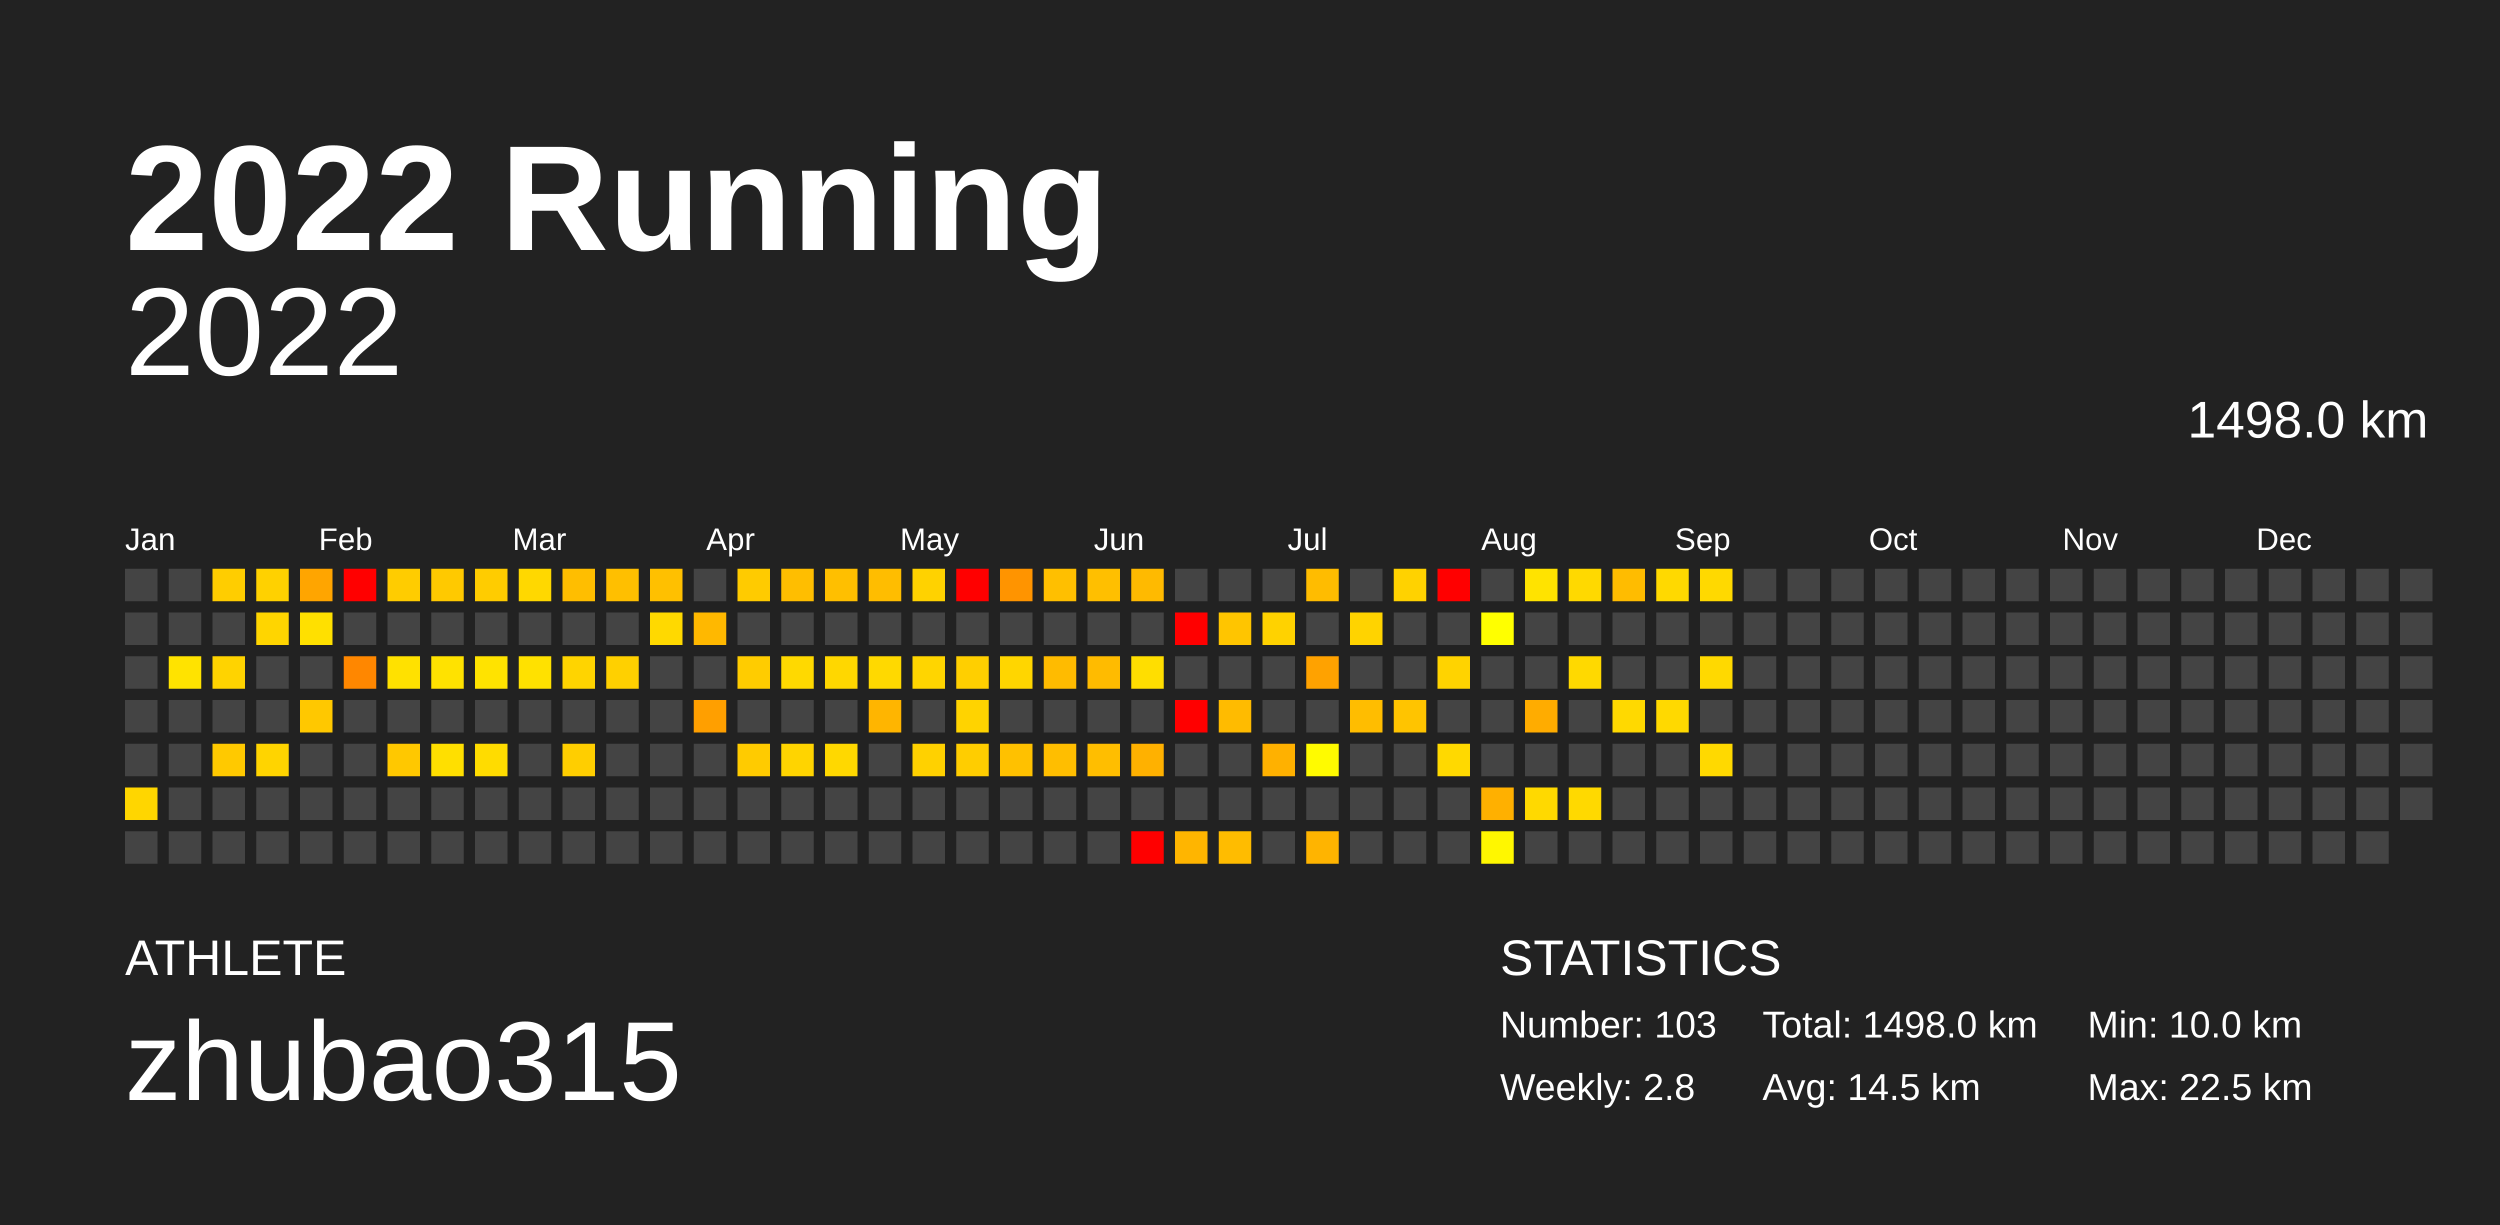
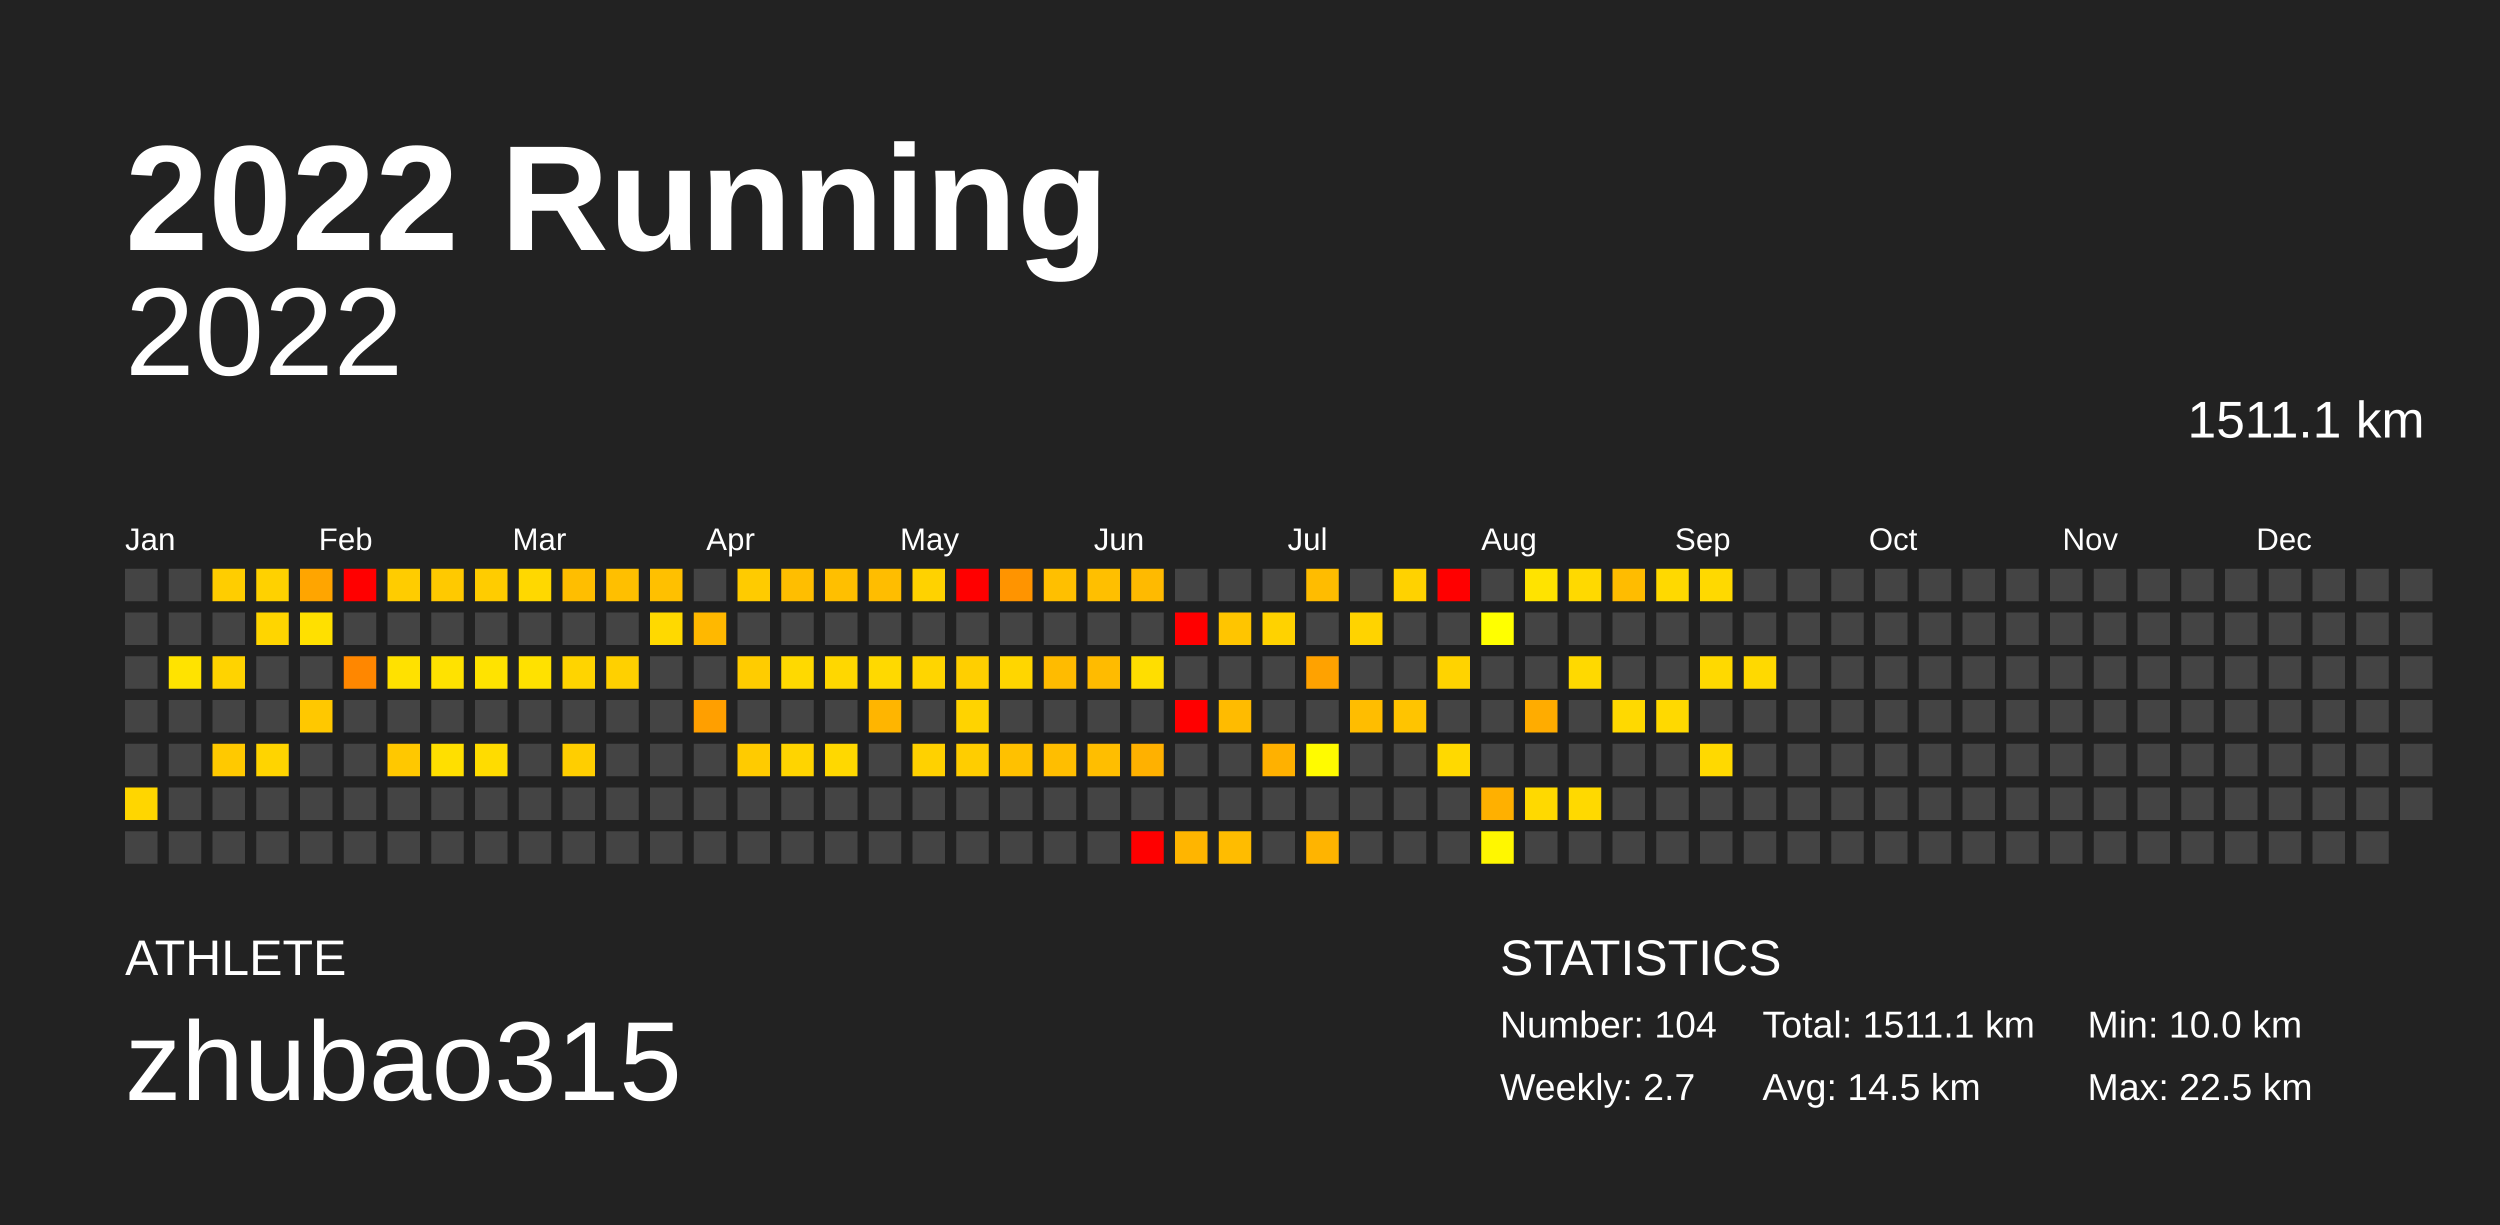
<svg xmlns="http://www.w3.org/2000/svg" baseProfile="full" height="98mm" version="1.1" viewBox="0,0,200,98" width="200mm">
  <defs />
  <rect fill="#222222" height="98" width="200" x="0" y="0" />
  <text fill="#FFFFFF" style="font-size:12px; font-family:Arial; font-weight:bold;" x="10" y="20">2022 Running</text>
  <text fill="#FFFFFF" style="font-size:4px; font-family:Arial" x="10" y="78">ATHLETE</text>
  <text fill="#FFFFFF" style="font-size:9px; font-family:Arial" x="10" y="88">zhubao315</text>
  <text fill="#FFFFFF" style="font-size:4px; font-family:Arial" x="120" y="78">STATISTICS</text>
-   <text fill="#FFFFFF" style="font-size:3px; font-family:Arial" x="120" y="83">Number: 103</text>
-   <text fill="#FFFFFF" style="font-size:3px; font-family:Arial" x="120" y="88">Weekly: 2.8</text>
-   <text fill="#FFFFFF" style="font-size:3px; font-family:Arial" x="141" y="83">Total: 1498.0 km</text>
+   <text fill="#FFFFFF" style="font-size:3px; font-family:Arial" x="120" y="83">Number: 104</text>
+   <text fill="#FFFFFF" style="font-size:3px; font-family:Arial" x="120" y="88">Weekly: 2.7</text>
+   <text fill="#FFFFFF" style="font-size:3px; font-family:Arial" x="141" y="83">Total: 1511.1 km</text>
  <text fill="#FFFFFF" style="font-size:3px; font-family:Arial" x="141" y="88">Avg: 14.5 km</text>
  <text fill="#FFFFFF" style="font-size:3px; font-family:Arial" x="167" y="83">Min: 10.0 km</text>
  <text fill="#FFFFFF" style="font-size:3px; font-family:Arial" x="167" y="88">Max: 22.5 km</text>
  <text alignment-baseline="hanging" fill="#FFFFFF" style="font-size:10.0px; font-family:Arial;" x="10" y="30">2022</text>
-   <text alignment-baseline="hanging" fill="#FFFFFF" style="font-size:4.125px; font-family:Arial;" x="175" y="35">1498.0 km</text>
+   <text alignment-baseline="hanging" fill="#FFFFFF" style="font-size:4.125px; font-family:Arial;" x="175" y="35">1511.1 km</text>
  <text fill="#FFFFFF" style="font-size:2.5px; font-family:Arial" x="10.0" y="44">Jan</text>
  <text fill="#FFFFFF" style="font-size:2.5px; font-family:Arial" x="25.5" y="44">Feb</text>
  <text fill="#FFFFFF" style="font-size:2.5px; font-family:Arial" x="41.0" y="44">Mar</text>
  <text fill="#FFFFFF" style="font-size:2.5px; font-family:Arial" x="56.5" y="44">Apr</text>
  <text fill="#FFFFFF" style="font-size:2.5px; font-family:Arial" x="72.0" y="44">May</text>
  <text fill="#FFFFFF" style="font-size:2.5px; font-family:Arial" x="87.5" y="44">Jun</text>
  <text fill="#FFFFFF" style="font-size:2.5px; font-family:Arial" x="103.0" y="44">Jul</text>
  <text fill="#FFFFFF" style="font-size:2.5px; font-family:Arial" x="118.5" y="44">Aug</text>
  <text fill="#FFFFFF" style="font-size:2.5px; font-family:Arial" x="134.0" y="44">Sep</text>
  <text fill="#FFFFFF" style="font-size:2.5px; font-family:Arial" x="149.5" y="44">Oct</text>
  <text fill="#FFFFFF" style="font-size:2.5px; font-family:Arial" x="165.0" y="44">Nov</text>
  <text fill="#FFFFFF" style="font-size:2.5px; font-family:Arial" x="180.5" y="44">Dec</text>
  <rect fill="#444444" height="2.6" width="2.6" x="10.0" y="45.5" />
  <rect fill="#444444" height="2.6" width="2.6" x="10.0" y="49.0" />
  <rect fill="#444444" height="2.6" width="2.6" x="10.0" y="52.5" />
  <rect fill="#444444" height="2.6" width="2.6" x="10.0" y="56.0" />
  <rect fill="#444444" height="2.6" width="2.6" x="10.0" y="59.5" />
  <rect fill="#ffd600" height="2.6" width="2.6" x="10.0" y="63.0" />
  <rect fill="#444444" height="2.6" width="2.6" x="10.0" y="66.5" />
  <rect fill="#444444" height="2.6" width="2.6" x="13.5" y="45.5" />
  <rect fill="#444444" height="2.6" width="2.6" x="13.5" y="49.0" />
  <rect fill="#ffe300" height="2.6" width="2.6" x="13.5" y="52.5" />
  <rect fill="#444444" height="2.6" width="2.6" x="13.5" y="56.0" />
  <rect fill="#444444" height="2.6" width="2.6" x="13.5" y="59.5" />
  <rect fill="#444444" height="2.6" width="2.6" x="13.5" y="63.0" />
  <rect fill="#444444" height="2.6" width="2.6" x="13.5" y="66.5" />
  <rect fill="#ffcd00" height="2.6" width="2.6" x="17.0" y="45.5" />
  <rect fill="#444444" height="2.6" width="2.6" x="17.0" y="49.0" />
  <rect fill="#ffd300" height="2.6" width="2.6" x="17.0" y="52.5" />
  <rect fill="#444444" height="2.6" width="2.6" x="17.0" y="56.0" />
  <rect fill="#ffc900" height="2.6" width="2.6" x="17.0" y="59.5" />
  <rect fill="#444444" height="2.6" width="2.6" x="17.0" y="63.0" />
  <rect fill="#444444" height="2.6" width="2.6" x="17.0" y="66.5" />
  <rect fill="#ffd100" height="2.6" width="2.6" x="20.5" y="45.5" />
  <rect fill="#ffd500" height="2.6" width="2.6" x="20.5" y="49.0" />
  <rect fill="#444444" height="2.6" width="2.6" x="20.5" y="52.5" />
  <rect fill="#444444" height="2.6" width="2.6" x="20.5" y="56.0" />
  <rect fill="#ffd400" height="2.6" width="2.6" x="20.5" y="59.5" />
  <rect fill="#444444" height="2.6" width="2.6" x="20.5" y="63.0" />
  <rect fill="#444444" height="2.6" width="2.6" x="20.5" y="66.5" />
  <rect fill="#ffa500" height="2.6" width="2.6" x="24.0" y="45.5" />
  <rect fill="#ffe000" height="2.6" width="2.6" x="24.0" y="49.0" />
  <rect fill="#444444" height="2.6" width="2.6" x="24.0" y="52.5" />
  <rect fill="#ffc800" height="2.6" width="2.6" x="24.0" y="56.0" />
  <rect fill="#444444" height="2.6" width="2.6" x="24.0" y="59.5" />
  <rect fill="#444444" height="2.6" width="2.6" x="24.0" y="63.0" />
  <rect fill="#444444" height="2.6" width="2.6" x="24.0" y="66.5" />
  <rect fill="red" height="2.6" width="2.6" x="27.5" y="45.5" />
  <rect fill="#444444" height="2.6" width="2.6" x="27.5" y="49.0" />
  <rect fill="#ff8700" height="2.6" width="2.6" x="27.5" y="52.5" />
  <rect fill="#444444" height="2.6" width="2.6" x="27.5" y="56.0" />
  <rect fill="#444444" height="2.6" width="2.6" x="27.5" y="59.5" />
  <rect fill="#444444" height="2.6" width="2.6" x="27.5" y="63.0" />
  <rect fill="#444444" height="2.6" width="2.6" x="27.5" y="66.5" />
  <rect fill="#ffcc00" height="2.6" width="2.6" x="31.0" y="45.5" />
  <rect fill="#444444" height="2.6" width="2.6" x="31.0" y="49.0" />
  <rect fill="#ffe100" height="2.6" width="2.6" x="31.0" y="52.5" />
  <rect fill="#444444" height="2.6" width="2.6" x="31.0" y="56.0" />
  <rect fill="#ffc800" height="2.6" width="2.6" x="31.0" y="59.5" />
  <rect fill="#444444" height="2.6" width="2.6" x="31.0" y="63.0" />
  <rect fill="#444444" height="2.6" width="2.6" x="31.0" y="66.5" />
  <rect fill="#ffc900" height="2.6" width="2.6" x="34.5" y="45.5" />
  <rect fill="#444444" height="2.6" width="2.6" x="34.5" y="49.0" />
  <rect fill="#ffe200" height="2.6" width="2.6" x="34.5" y="52.5" />
  <rect fill="#444444" height="2.6" width="2.6" x="34.5" y="56.0" />
  <rect fill="#ffdf00" height="2.6" width="2.6" x="34.5" y="59.5" />
  <rect fill="#444444" height="2.6" width="2.6" x="34.5" y="63.0" />
  <rect fill="#444444" height="2.6" width="2.6" x="34.5" y="66.5" />
  <rect fill="#ffcc00" height="2.6" width="2.6" x="38.0" y="45.5" />
  <rect fill="#444444" height="2.6" width="2.6" x="38.0" y="49.0" />
  <rect fill="#ffe300" height="2.6" width="2.6" x="38.0" y="52.5" />
  <rect fill="#444444" height="2.6" width="2.6" x="38.0" y="56.0" />
  <rect fill="#ffdc00" height="2.6" width="2.6" x="38.0" y="59.5" />
  <rect fill="#444444" height="2.6" width="2.6" x="38.0" y="63.0" />
  <rect fill="#444444" height="2.6" width="2.6" x="38.0" y="66.5" />
  <rect fill="#ffd800" height="2.6" width="2.6" x="41.5" y="45.5" />
  <rect fill="#444444" height="2.6" width="2.6" x="41.5" y="49.0" />
  <rect fill="#ffe100" height="2.6" width="2.6" x="41.5" y="52.5" />
  <rect fill="#444444" height="2.6" width="2.6" x="41.5" y="56.0" />
  <rect fill="#444444" height="2.6" width="2.6" x="41.5" y="59.5" />
  <rect fill="#444444" height="2.6" width="2.6" x="41.5" y="63.0" />
  <rect fill="#444444" height="2.6" width="2.6" x="41.5" y="66.5" />
  <rect fill="#ffbe00" height="2.6" width="2.6" x="45.0" y="45.5" />
  <rect fill="#444444" height="2.6" width="2.6" x="45.0" y="49.0" />
  <rect fill="#ffd400" height="2.6" width="2.6" x="45.0" y="52.5" />
  <rect fill="#444444" height="2.6" width="2.6" x="45.0" y="56.0" />
  <rect fill="#ffce00" height="2.6" width="2.6" x="45.0" y="59.5" />
  <rect fill="#444444" height="2.6" width="2.6" x="45.0" y="63.0" />
  <rect fill="#444444" height="2.6" width="2.6" x="45.0" y="66.5" />
  <rect fill="#ffbf00" height="2.6" width="2.6" x="48.5" y="45.5" />
  <rect fill="#444444" height="2.6" width="2.6" x="48.5" y="49.0" />
  <rect fill="#ffd000" height="2.6" width="2.6" x="48.5" y="52.5" />
  <rect fill="#444444" height="2.6" width="2.6" x="48.5" y="56.0" />
  <rect fill="#444444" height="2.6" width="2.6" x="48.5" y="59.5" />
  <rect fill="#444444" height="2.6" width="2.6" x="48.5" y="63.0" />
  <rect fill="#444444" height="2.6" width="2.6" x="48.5" y="66.5" />
  <rect fill="#ffc000" height="2.6" width="2.6" x="52.0" y="45.5" />
  <rect fill="#ffd900" height="2.6" width="2.6" x="52.0" y="49.0" />
  <rect fill="#444444" height="2.6" width="2.6" x="52.0" y="52.5" />
  <rect fill="#444444" height="2.6" width="2.6" x="52.0" y="56.0" />
  <rect fill="#444444" height="2.6" width="2.6" x="52.0" y="59.5" />
  <rect fill="#444444" height="2.6" width="2.6" x="52.0" y="63.0" />
  <rect fill="#444444" height="2.6" width="2.6" x="52.0" y="66.5" />
  <rect fill="#444444" height="2.6" width="2.6" x="55.5" y="45.5" />
  <rect fill="#ffb800" height="2.6" width="2.6" x="55.5" y="49.0" />
  <rect fill="#444444" height="2.6" width="2.6" x="55.5" y="52.5" />
  <rect fill="#ff9f00" height="2.6" width="2.6" x="55.5" y="56.0" />
  <rect fill="#444444" height="2.6" width="2.6" x="55.5" y="59.5" />
  <rect fill="#444444" height="2.6" width="2.6" x="55.5" y="63.0" />
  <rect fill="#444444" height="2.6" width="2.6" x="55.5" y="66.5" />
  <rect fill="#ffcb00" height="2.6" width="2.6" x="59.0" y="45.5" />
  <rect fill="#444444" height="2.6" width="2.6" x="59.0" y="49.0" />
  <rect fill="#ffcc00" height="2.6" width="2.6" x="59.0" y="52.5" />
  <rect fill="#444444" height="2.6" width="2.6" x="59.0" y="56.0" />
  <rect fill="#ffcb00" height="2.6" width="2.6" x="59.0" y="59.5" />
  <rect fill="#444444" height="2.6" width="2.6" x="59.0" y="63.0" />
  <rect fill="#444444" height="2.6" width="2.6" x="59.0" y="66.5" />
  <rect fill="#ffbe00" height="2.6" width="2.6" x="62.5" y="45.5" />
  <rect fill="#444444" height="2.6" width="2.6" x="62.5" y="49.0" />
  <rect fill="#ffd900" height="2.6" width="2.6" x="62.5" y="52.5" />
  <rect fill="#444444" height="2.6" width="2.6" x="62.5" y="56.0" />
  <rect fill="#ffd400" height="2.6" width="2.6" x="62.5" y="59.5" />
  <rect fill="#444444" height="2.6" width="2.6" x="62.5" y="63.0" />
  <rect fill="#444444" height="2.6" width="2.6" x="62.5" y="66.5" />
  <rect fill="#ffbf00" height="2.6" width="2.6" x="66.0" y="45.5" />
  <rect fill="#444444" height="2.6" width="2.6" x="66.0" y="49.0" />
  <rect fill="#ffd700" height="2.6" width="2.6" x="66.0" y="52.5" />
  <rect fill="#444444" height="2.6" width="2.6" x="66.0" y="56.0" />
  <rect fill="#ffd800" height="2.6" width="2.6" x="66.0" y="59.5" />
  <rect fill="#444444" height="2.6" width="2.6" x="66.0" y="63.0" />
  <rect fill="#444444" height="2.6" width="2.6" x="66.0" y="66.5" />
  <rect fill="#ffbd00" height="2.6" width="2.6" x="69.5" y="45.5" />
  <rect fill="#444444" height="2.6" width="2.6" x="69.5" y="49.0" />
  <rect fill="#ffd900" height="2.6" width="2.6" x="69.5" y="52.5" />
  <rect fill="#ffb500" height="2.6" width="2.6" x="69.5" y="56.0" />
  <rect fill="#444444" height="2.6" width="2.6" x="69.5" y="59.5" />
  <rect fill="#444444" height="2.6" width="2.6" x="69.5" y="63.0" />
  <rect fill="#444444" height="2.6" width="2.6" x="69.5" y="66.5" />
  <rect fill="#ffd200" height="2.6" width="2.6" x="73.0" y="45.5" />
  <rect fill="#444444" height="2.6" width="2.6" x="73.0" y="49.0" />
  <rect fill="#ffd500" height="2.6" width="2.6" x="73.0" y="52.5" />
  <rect fill="#444444" height="2.6" width="2.6" x="73.0" y="56.0" />
  <rect fill="#ffd100" height="2.6" width="2.6" x="73.0" y="59.5" />
  <rect fill="#444444" height="2.6" width="2.6" x="73.0" y="63.0" />
  <rect fill="#444444" height="2.6" width="2.6" x="73.0" y="66.5" />
  <rect fill="red" height="2.6" width="2.6" x="76.5" y="45.5" />
  <rect fill="#444444" height="2.6" width="2.6" x="76.5" y="49.0" />
  <rect fill="#ffcf00" height="2.6" width="2.6" x="76.5" y="52.5" />
  <rect fill="#ffd300" height="2.6" width="2.6" x="76.5" y="56.0" />
  <rect fill="#ffcd00" height="2.6" width="2.6" x="76.5" y="59.5" />
  <rect fill="#444444" height="2.6" width="2.6" x="76.5" y="63.0" />
  <rect fill="#444444" height="2.6" width="2.6" x="76.5" y="66.5" />
  <rect fill="#ff9400" height="2.6" width="2.6" x="80.0" y="45.5" />
  <rect fill="#444444" height="2.6" width="2.6" x="80.0" y="49.0" />
  <rect fill="#ffd600" height="2.6" width="2.6" x="80.0" y="52.5" />
  <rect fill="#444444" height="2.6" width="2.6" x="80.0" y="56.0" />
  <rect fill="#ffc100" height="2.6" width="2.6" x="80.0" y="59.5" />
  <rect fill="#444444" height="2.6" width="2.6" x="80.0" y="63.0" />
  <rect fill="#444444" height="2.6" width="2.6" x="80.0" y="66.5" />
  <rect fill="#ffbf00" height="2.6" width="2.6" x="83.5" y="45.5" />
  <rect fill="#444444" height="2.6" width="2.6" x="83.5" y="49.0" />
  <rect fill="#ffbb00" height="2.6" width="2.6" x="83.5" y="52.5" />
  <rect fill="#444444" height="2.6" width="2.6" x="83.5" y="56.0" />
  <rect fill="#ffbe00" height="2.6" width="2.6" x="83.5" y="59.5" />
  <rect fill="#444444" height="2.6" width="2.6" x="83.5" y="63.0" />
  <rect fill="#444444" height="2.6" width="2.6" x="83.5" y="66.5" />
  <rect fill="#ffbf00" height="2.6" width="2.6" x="87.0" y="45.5" />
  <rect fill="#444444" height="2.6" width="2.6" x="87.0" y="49.0" />
  <rect fill="#ffbb00" height="2.6" width="2.6" x="87.0" y="52.5" />
  <rect fill="#444444" height="2.6" width="2.6" x="87.0" y="56.0" />
  <rect fill="#ffbe00" height="2.6" width="2.6" x="87.0" y="59.5" />
  <rect fill="#444444" height="2.6" width="2.6" x="87.0" y="63.0" />
  <rect fill="#444444" height="2.6" width="2.6" x="87.0" y="66.5" />
  <rect fill="#ffba00" height="2.6" width="2.6" x="90.5" y="45.5" />
  <rect fill="#444444" height="2.6" width="2.6" x="90.5" y="49.0" />
  <rect fill="#ffde00" height="2.6" width="2.6" x="90.5" y="52.5" />
  <rect fill="#444444" height="2.6" width="2.6" x="90.5" y="56.0" />
  <rect fill="#ffb100" height="2.6" width="2.6" x="90.5" y="59.5" />
  <rect fill="#444444" height="2.6" width="2.6" x="90.5" y="63.0" />
  <rect fill="red" height="2.6" width="2.6" x="90.5" y="66.5" />
  <rect fill="#444444" height="2.6" width="2.6" x="94.0" y="45.5" />
  <rect fill="red" height="2.6" width="2.6" x="94.0" y="49.0" />
  <rect fill="#444444" height="2.6" width="2.6" x="94.0" y="52.5" />
  <rect fill="red" height="2.6" width="2.6" x="94.0" y="56.0" />
  <rect fill="#444444" height="2.6" width="2.6" x="94.0" y="59.5" />
  <rect fill="#444444" height="2.6" width="2.6" x="94.0" y="63.0" />
  <rect fill="#ffb500" height="2.6" width="2.6" x="94.0" y="66.5" />
  <rect fill="#444444" height="2.6" width="2.6" x="97.5" y="45.5" />
  <rect fill="#ffc500" height="2.6" width="2.6" x="97.5" y="49.0" />
  <rect fill="#444444" height="2.6" width="2.6" x="97.5" y="52.5" />
  <rect fill="#ffbb00" height="2.6" width="2.6" x="97.5" y="56.0" />
  <rect fill="#444444" height="2.6" width="2.6" x="97.5" y="59.5" />
  <rect fill="#444444" height="2.6" width="2.6" x="97.5" y="63.0" />
  <rect fill="#ffbc00" height="2.6" width="2.6" x="97.5" y="66.5" />
  <rect fill="#444444" height="2.6" width="2.6" x="101.0" y="45.5" />
  <rect fill="#ffd200" height="2.6" width="2.6" x="101.0" y="49.0" />
  <rect fill="#444444" height="2.6" width="2.6" x="101.0" y="52.5" />
  <rect fill="#444444" height="2.6" width="2.6" x="101.0" y="56.0" />
  <rect fill="#ffb100" height="2.6" width="2.6" x="101.0" y="59.5" />
  <rect fill="#444444" height="2.6" width="2.6" x="101.0" y="63.0" />
  <rect fill="#444444" height="2.6" width="2.6" x="101.0" y="66.5" />
  <rect fill="#ffbc00" height="2.6" width="2.6" x="104.5" y="45.5" />
  <rect fill="#444444" height="2.6" width="2.6" x="104.5" y="49.0" />
  <rect fill="#ffa200" height="2.6" width="2.6" x="104.5" y="52.5" />
  <rect fill="#444444" height="2.6" width="2.6" x="104.5" y="56.0" />
  <rect fill="#fffb00" height="2.6" width="2.6" x="104.5" y="59.5" />
  <rect fill="#444444" height="2.6" width="2.6" x="104.5" y="63.0" />
  <rect fill="#ffb400" height="2.6" width="2.6" x="104.5" y="66.5" />
  <rect fill="#444444" height="2.6" width="2.6" x="108.0" y="45.5" />
  <rect fill="#ffd300" height="2.6" width="2.6" x="108.0" y="49.0" />
  <rect fill="#444444" height="2.6" width="2.6" x="108.0" y="52.5" />
  <rect fill="#ffbd00" height="2.6" width="2.6" x="108.0" y="56.0" />
  <rect fill="#444444" height="2.6" width="2.6" x="108.0" y="59.5" />
  <rect fill="#444444" height="2.6" width="2.6" x="108.0" y="63.0" />
  <rect fill="#444444" height="2.6" width="2.6" x="108.0" y="66.5" />
  <rect fill="#ffd200" height="2.6" width="2.6" x="111.5" y="45.5" />
  <rect fill="#444444" height="2.6" width="2.6" x="111.5" y="49.0" />
  <rect fill="#444444" height="2.6" width="2.6" x="111.5" y="52.5" />
  <rect fill="#ffc400" height="2.6" width="2.6" x="111.5" y="56.0" />
  <rect fill="#444444" height="2.6" width="2.6" x="111.5" y="59.5" />
  <rect fill="#444444" height="2.6" width="2.6" x="111.5" y="63.0" />
  <rect fill="#444444" height="2.6" width="2.6" x="111.5" y="66.5" />
  <rect fill="red" height="2.6" width="2.6" x="115.0" y="45.5" />
  <rect fill="#444444" height="2.6" width="2.6" x="115.0" y="49.0" />
  <rect fill="#ffd300" height="2.6" width="2.6" x="115.0" y="52.5" />
  <rect fill="#444444" height="2.6" width="2.6" x="115.0" y="56.0" />
  <rect fill="#ffd900" height="2.6" width="2.6" x="115.0" y="59.5" />
  <rect fill="#444444" height="2.6" width="2.6" x="115.0" y="63.0" />
  <rect fill="#444444" height="2.6" width="2.6" x="115.0" y="66.5" />
  <rect fill="#444444" height="2.6" width="2.6" x="118.5" y="45.5" />
  <rect fill="#ffff00" height="2.6" width="2.6" x="118.5" y="49.0" />
  <rect fill="#444444" height="2.6" width="2.6" x="118.5" y="52.5" />
  <rect fill="#444444" height="2.6" width="2.6" x="118.5" y="56.0" />
  <rect fill="#444444" height="2.6" width="2.6" x="118.5" y="59.5" />
  <rect fill="#ffb000" height="2.6" width="2.6" x="118.5" y="63.0" />
  <rect fill="#fff700" height="2.6" width="2.6" x="118.5" y="66.5" />
  <rect fill="#ffe300" height="2.6" width="2.6" x="122.0" y="45.5" />
  <rect fill="#444444" height="2.6" width="2.6" x="122.0" y="49.0" />
  <rect fill="#444444" height="2.6" width="2.6" x="122.0" y="52.5" />
  <rect fill="#ffac00" height="2.6" width="2.6" x="122.0" y="56.0" />
  <rect fill="#444444" height="2.6" width="2.6" x="122.0" y="59.5" />
  <rect fill="#ffd900" height="2.6" width="2.6" x="122.0" y="63.0" />
  <rect fill="#444444" height="2.6" width="2.6" x="122.0" y="66.5" />
  <rect fill="#ffd900" height="2.6" width="2.6" x="125.5" y="45.5" />
  <rect fill="#444444" height="2.6" width="2.6" x="125.5" y="49.0" />
  <rect fill="#ffd900" height="2.6" width="2.6" x="125.5" y="52.5" />
  <rect fill="#444444" height="2.6" width="2.6" x="125.5" y="56.0" />
  <rect fill="#444444" height="2.6" width="2.6" x="125.5" y="59.5" />
  <rect fill="#ffd900" height="2.6" width="2.6" x="125.5" y="63.0" />
  <rect fill="#444444" height="2.6" width="2.6" x="125.5" y="66.5" />
  <rect fill="#ffbc00" height="2.6" width="2.6" x="129.0" y="45.5" />
  <rect fill="#444444" height="2.6" width="2.6" x="129.0" y="49.0" />
  <rect fill="#444444" height="2.6" width="2.6" x="129.0" y="52.5" />
  <rect fill="#ffd900" height="2.6" width="2.6" x="129.0" y="56.0" />
  <rect fill="#444444" height="2.6" width="2.6" x="129.0" y="59.5" />
  <rect fill="#444444" height="2.6" width="2.6" x="129.0" y="63.0" />
  <rect fill="#444444" height="2.6" width="2.6" x="129.0" y="66.5" />
  <rect fill="#ffd900" height="2.6" width="2.6" x="132.5" y="45.5" />
  <rect fill="#444444" height="2.6" width="2.6" x="132.5" y="49.0" />
  <rect fill="#444444" height="2.6" width="2.6" x="132.5" y="52.5" />
  <rect fill="#ffd900" height="2.6" width="2.6" x="132.5" y="56.0" />
  <rect fill="#444444" height="2.6" width="2.6" x="132.5" y="59.5" />
  <rect fill="#444444" height="2.6" width="2.6" x="132.5" y="63.0" />
  <rect fill="#444444" height="2.6" width="2.6" x="132.5" y="66.5" />
  <rect fill="#ffd900" height="2.6" width="2.6" x="136.0" y="45.5" />
  <rect fill="#444444" height="2.6" width="2.6" x="136.0" y="49.0" />
  <rect fill="#ffd900" height="2.6" width="2.6" x="136.0" y="52.5" />
  <rect fill="#444444" height="2.6" width="2.6" x="136.0" y="56.0" />
  <rect fill="#ffd900" height="2.6" width="2.6" x="136.0" y="59.5" />
  <rect fill="#444444" height="2.6" width="2.6" x="136.0" y="63.0" />
  <rect fill="#444444" height="2.6" width="2.6" x="136.0" y="66.5" />
  <rect fill="#444444" height="2.6" width="2.6" x="139.5" y="45.5" />
  <rect fill="#444444" height="2.6" width="2.6" x="139.5" y="49.0" />
-   <rect fill="#444444" height="2.6" width="2.6" x="139.5" y="52.5" />
+   <rect fill="#ffd900" height="2.6" width="2.6" x="139.5" y="52.5" />
  <rect fill="#444444" height="2.6" width="2.6" x="139.5" y="56.0" />
  <rect fill="#444444" height="2.6" width="2.6" x="139.5" y="59.5" />
  <rect fill="#444444" height="2.6" width="2.6" x="139.5" y="63.0" />
  <rect fill="#444444" height="2.6" width="2.6" x="139.5" y="66.5" />
  <rect fill="#444444" height="2.6" width="2.6" x="143.0" y="45.5" />
  <rect fill="#444444" height="2.6" width="2.6" x="143.0" y="49.0" />
  <rect fill="#444444" height="2.6" width="2.6" x="143.0" y="52.5" />
  <rect fill="#444444" height="2.6" width="2.6" x="143.0" y="56.0" />
  <rect fill="#444444" height="2.6" width="2.6" x="143.0" y="59.5" />
  <rect fill="#444444" height="2.6" width="2.6" x="143.0" y="63.0" />
  <rect fill="#444444" height="2.6" width="2.6" x="143.0" y="66.5" />
  <rect fill="#444444" height="2.6" width="2.6" x="146.5" y="45.5" />
  <rect fill="#444444" height="2.6" width="2.6" x="146.5" y="49.0" />
  <rect fill="#444444" height="2.6" width="2.6" x="146.5" y="52.5" />
  <rect fill="#444444" height="2.6" width="2.6" x="146.5" y="56.0" />
  <rect fill="#444444" height="2.6" width="2.6" x="146.5" y="59.5" />
  <rect fill="#444444" height="2.6" width="2.6" x="146.5" y="63.0" />
  <rect fill="#444444" height="2.6" width="2.6" x="146.5" y="66.5" />
  <rect fill="#444444" height="2.6" width="2.6" x="150.0" y="45.5" />
  <rect fill="#444444" height="2.6" width="2.6" x="150.0" y="49.0" />
  <rect fill="#444444" height="2.6" width="2.6" x="150.0" y="52.5" />
  <rect fill="#444444" height="2.6" width="2.6" x="150.0" y="56.0" />
  <rect fill="#444444" height="2.6" width="2.6" x="150.0" y="59.5" />
  <rect fill="#444444" height="2.6" width="2.6" x="150.0" y="63.0" />
  <rect fill="#444444" height="2.6" width="2.6" x="150.0" y="66.5" />
  <rect fill="#444444" height="2.6" width="2.6" x="153.5" y="45.5" />
  <rect fill="#444444" height="2.6" width="2.6" x="153.5" y="49.0" />
  <rect fill="#444444" height="2.6" width="2.6" x="153.5" y="52.5" />
  <rect fill="#444444" height="2.6" width="2.6" x="153.5" y="56.0" />
  <rect fill="#444444" height="2.6" width="2.6" x="153.5" y="59.5" />
  <rect fill="#444444" height="2.6" width="2.6" x="153.5" y="63.0" />
  <rect fill="#444444" height="2.6" width="2.6" x="153.5" y="66.5" />
  <rect fill="#444444" height="2.6" width="2.6" x="157.0" y="45.5" />
  <rect fill="#444444" height="2.6" width="2.6" x="157.0" y="49.0" />
  <rect fill="#444444" height="2.6" width="2.6" x="157.0" y="52.5" />
  <rect fill="#444444" height="2.6" width="2.6" x="157.0" y="56.0" />
  <rect fill="#444444" height="2.6" width="2.6" x="157.0" y="59.5" />
  <rect fill="#444444" height="2.6" width="2.6" x="157.0" y="63.0" />
  <rect fill="#444444" height="2.6" width="2.6" x="157.0" y="66.5" />
  <rect fill="#444444" height="2.6" width="2.6" x="160.5" y="45.5" />
  <rect fill="#444444" height="2.6" width="2.6" x="160.5" y="49.0" />
  <rect fill="#444444" height="2.6" width="2.6" x="160.5" y="52.5" />
  <rect fill="#444444" height="2.6" width="2.6" x="160.5" y="56.0" />
  <rect fill="#444444" height="2.6" width="2.6" x="160.5" y="59.5" />
  <rect fill="#444444" height="2.6" width="2.6" x="160.5" y="63.0" />
  <rect fill="#444444" height="2.6" width="2.6" x="160.5" y="66.5" />
  <rect fill="#444444" height="2.6" width="2.6" x="164.0" y="45.5" />
  <rect fill="#444444" height="2.6" width="2.6" x="164.0" y="49.0" />
  <rect fill="#444444" height="2.6" width="2.6" x="164.0" y="52.5" />
  <rect fill="#444444" height="2.6" width="2.6" x="164.0" y="56.0" />
  <rect fill="#444444" height="2.6" width="2.6" x="164.0" y="59.5" />
  <rect fill="#444444" height="2.6" width="2.6" x="164.0" y="63.0" />
  <rect fill="#444444" height="2.6" width="2.6" x="164.0" y="66.5" />
  <rect fill="#444444" height="2.6" width="2.6" x="167.5" y="45.5" />
  <rect fill="#444444" height="2.6" width="2.6" x="167.5" y="49.0" />
  <rect fill="#444444" height="2.6" width="2.6" x="167.5" y="52.5" />
  <rect fill="#444444" height="2.6" width="2.6" x="167.5" y="56.0" />
  <rect fill="#444444" height="2.6" width="2.6" x="167.5" y="59.5" />
  <rect fill="#444444" height="2.6" width="2.6" x="167.5" y="63.0" />
  <rect fill="#444444" height="2.6" width="2.6" x="167.5" y="66.5" />
  <rect fill="#444444" height="2.6" width="2.6" x="171.0" y="45.5" />
  <rect fill="#444444" height="2.6" width="2.6" x="171.0" y="49.0" />
  <rect fill="#444444" height="2.6" width="2.6" x="171.0" y="52.5" />
  <rect fill="#444444" height="2.6" width="2.6" x="171.0" y="56.0" />
  <rect fill="#444444" height="2.6" width="2.6" x="171.0" y="59.5" />
  <rect fill="#444444" height="2.6" width="2.6" x="171.0" y="63.0" />
  <rect fill="#444444" height="2.6" width="2.6" x="171.0" y="66.5" />
  <rect fill="#444444" height="2.6" width="2.6" x="174.5" y="45.5" />
  <rect fill="#444444" height="2.6" width="2.6" x="174.5" y="49.0" />
  <rect fill="#444444" height="2.6" width="2.6" x="174.5" y="52.5" />
  <rect fill="#444444" height="2.6" width="2.6" x="174.5" y="56.0" />
  <rect fill="#444444" height="2.6" width="2.6" x="174.5" y="59.5" />
  <rect fill="#444444" height="2.6" width="2.6" x="174.5" y="63.0" />
  <rect fill="#444444" height="2.6" width="2.6" x="174.5" y="66.5" />
  <rect fill="#444444" height="2.6" width="2.6" x="178.0" y="45.5" />
  <rect fill="#444444" height="2.6" width="2.6" x="178.0" y="49.0" />
  <rect fill="#444444" height="2.6" width="2.6" x="178.0" y="52.5" />
  <rect fill="#444444" height="2.6" width="2.6" x="178.0" y="56.0" />
  <rect fill="#444444" height="2.6" width="2.6" x="178.0" y="59.5" />
  <rect fill="#444444" height="2.6" width="2.6" x="178.0" y="63.0" />
  <rect fill="#444444" height="2.6" width="2.6" x="178.0" y="66.5" />
  <rect fill="#444444" height="2.6" width="2.6" x="181.5" y="45.5" />
  <rect fill="#444444" height="2.6" width="2.6" x="181.5" y="49.0" />
  <rect fill="#444444" height="2.6" width="2.6" x="181.5" y="52.5" />
  <rect fill="#444444" height="2.6" width="2.6" x="181.5" y="56.0" />
  <rect fill="#444444" height="2.6" width="2.6" x="181.5" y="59.5" />
  <rect fill="#444444" height="2.6" width="2.6" x="181.5" y="63.0" />
  <rect fill="#444444" height="2.6" width="2.6" x="181.5" y="66.5" />
  <rect fill="#444444" height="2.6" width="2.6" x="185.0" y="45.5" />
  <rect fill="#444444" height="2.6" width="2.6" x="185.0" y="49.0" />
  <rect fill="#444444" height="2.6" width="2.6" x="185.0" y="52.5" />
  <rect fill="#444444" height="2.6" width="2.6" x="185.0" y="56.0" />
  <rect fill="#444444" height="2.6" width="2.6" x="185.0" y="59.5" />
  <rect fill="#444444" height="2.6" width="2.6" x="185.0" y="63.0" />
  <rect fill="#444444" height="2.6" width="2.6" x="185.0" y="66.5" />
  <rect fill="#444444" height="2.6" width="2.6" x="188.5" y="45.5" />
  <rect fill="#444444" height="2.6" width="2.6" x="188.5" y="49.0" />
  <rect fill="#444444" height="2.6" width="2.6" x="188.5" y="52.5" />
  <rect fill="#444444" height="2.6" width="2.6" x="188.5" y="56.0" />
  <rect fill="#444444" height="2.6" width="2.6" x="188.5" y="59.5" />
  <rect fill="#444444" height="2.6" width="2.6" x="188.5" y="63.0" />
  <rect fill="#444444" height="2.6" width="2.6" x="188.5" y="66.5" />
  <rect fill="#444444" height="2.6" width="2.6" x="192.0" y="45.5" />
  <rect fill="#444444" height="2.6" width="2.6" x="192.0" y="49.0" />
  <rect fill="#444444" height="2.6" width="2.6" x="192.0" y="52.5" />
  <rect fill="#444444" height="2.6" width="2.6" x="192.0" y="56.0" />
  <rect fill="#444444" height="2.6" width="2.6" x="192.0" y="59.5" />
  <rect fill="#444444" height="2.6" width="2.6" x="192.0" y="63.0" />
</svg>
